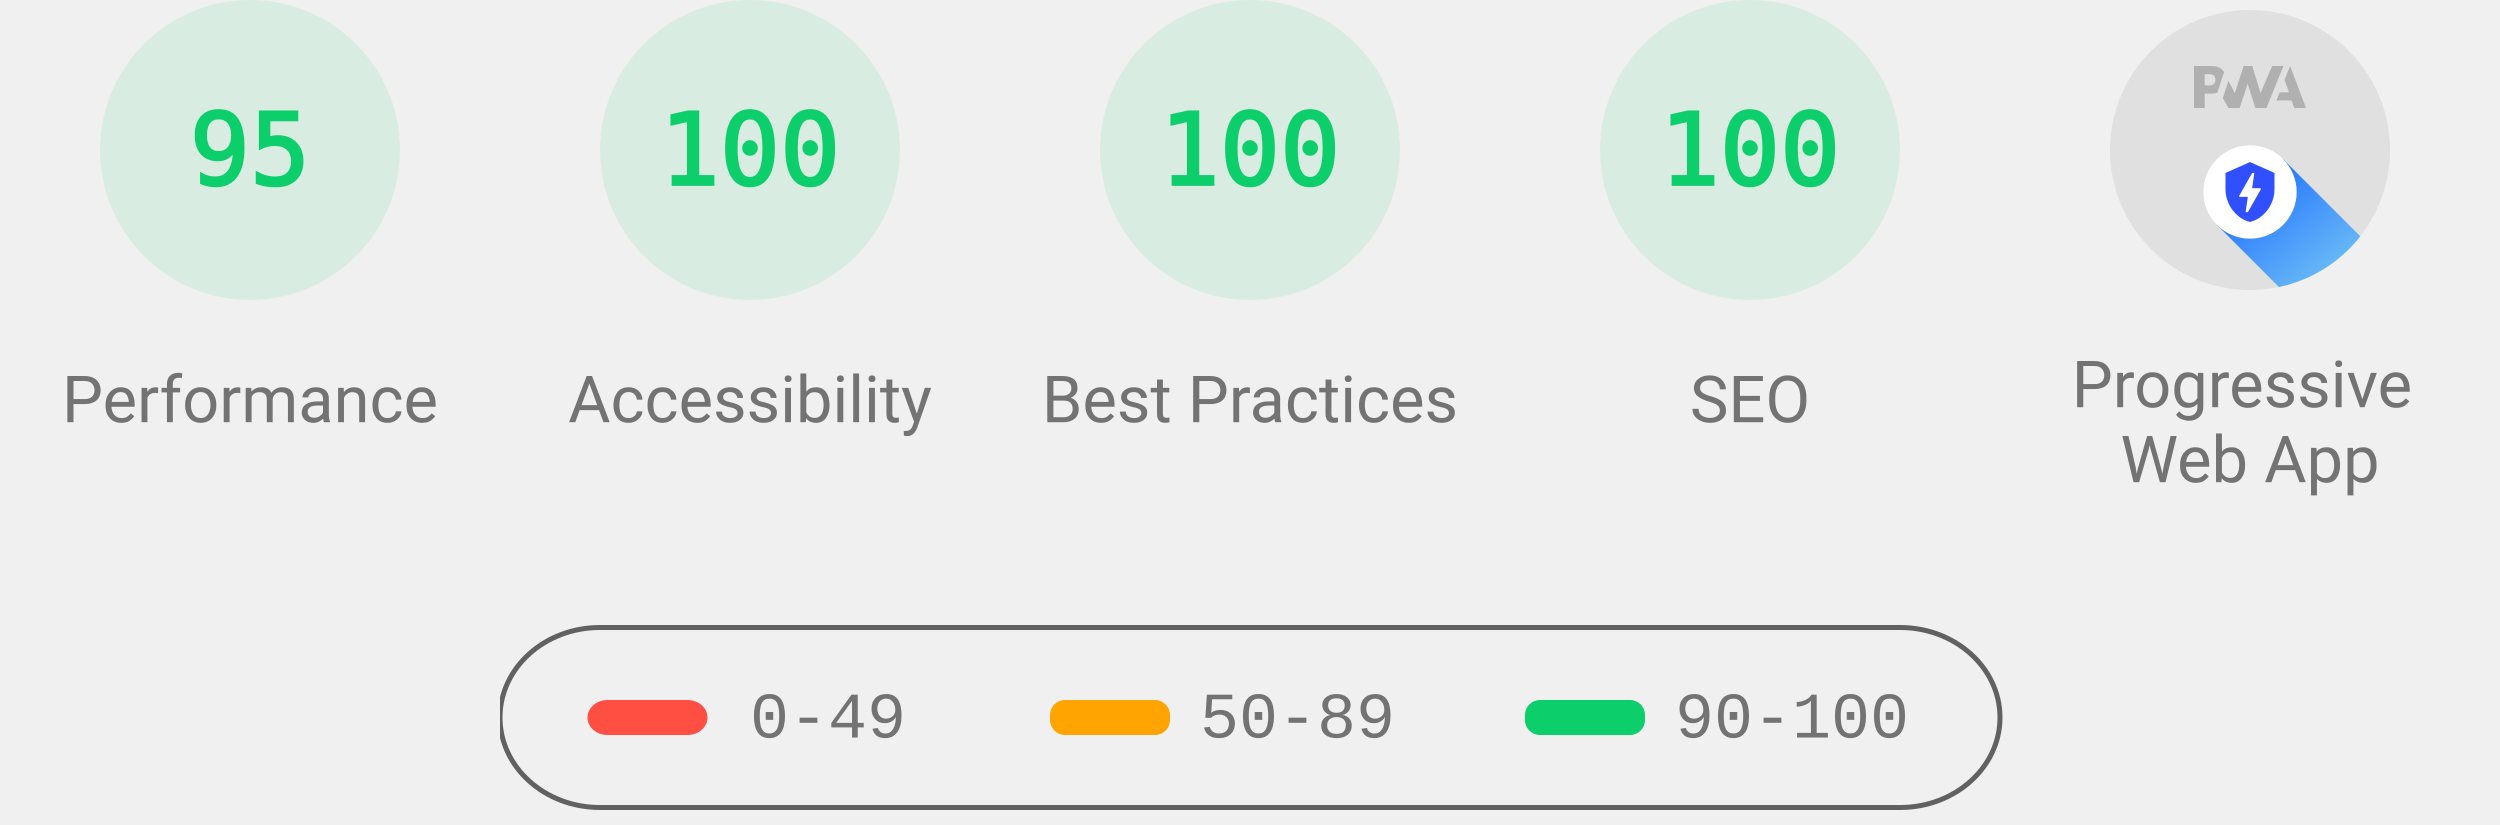
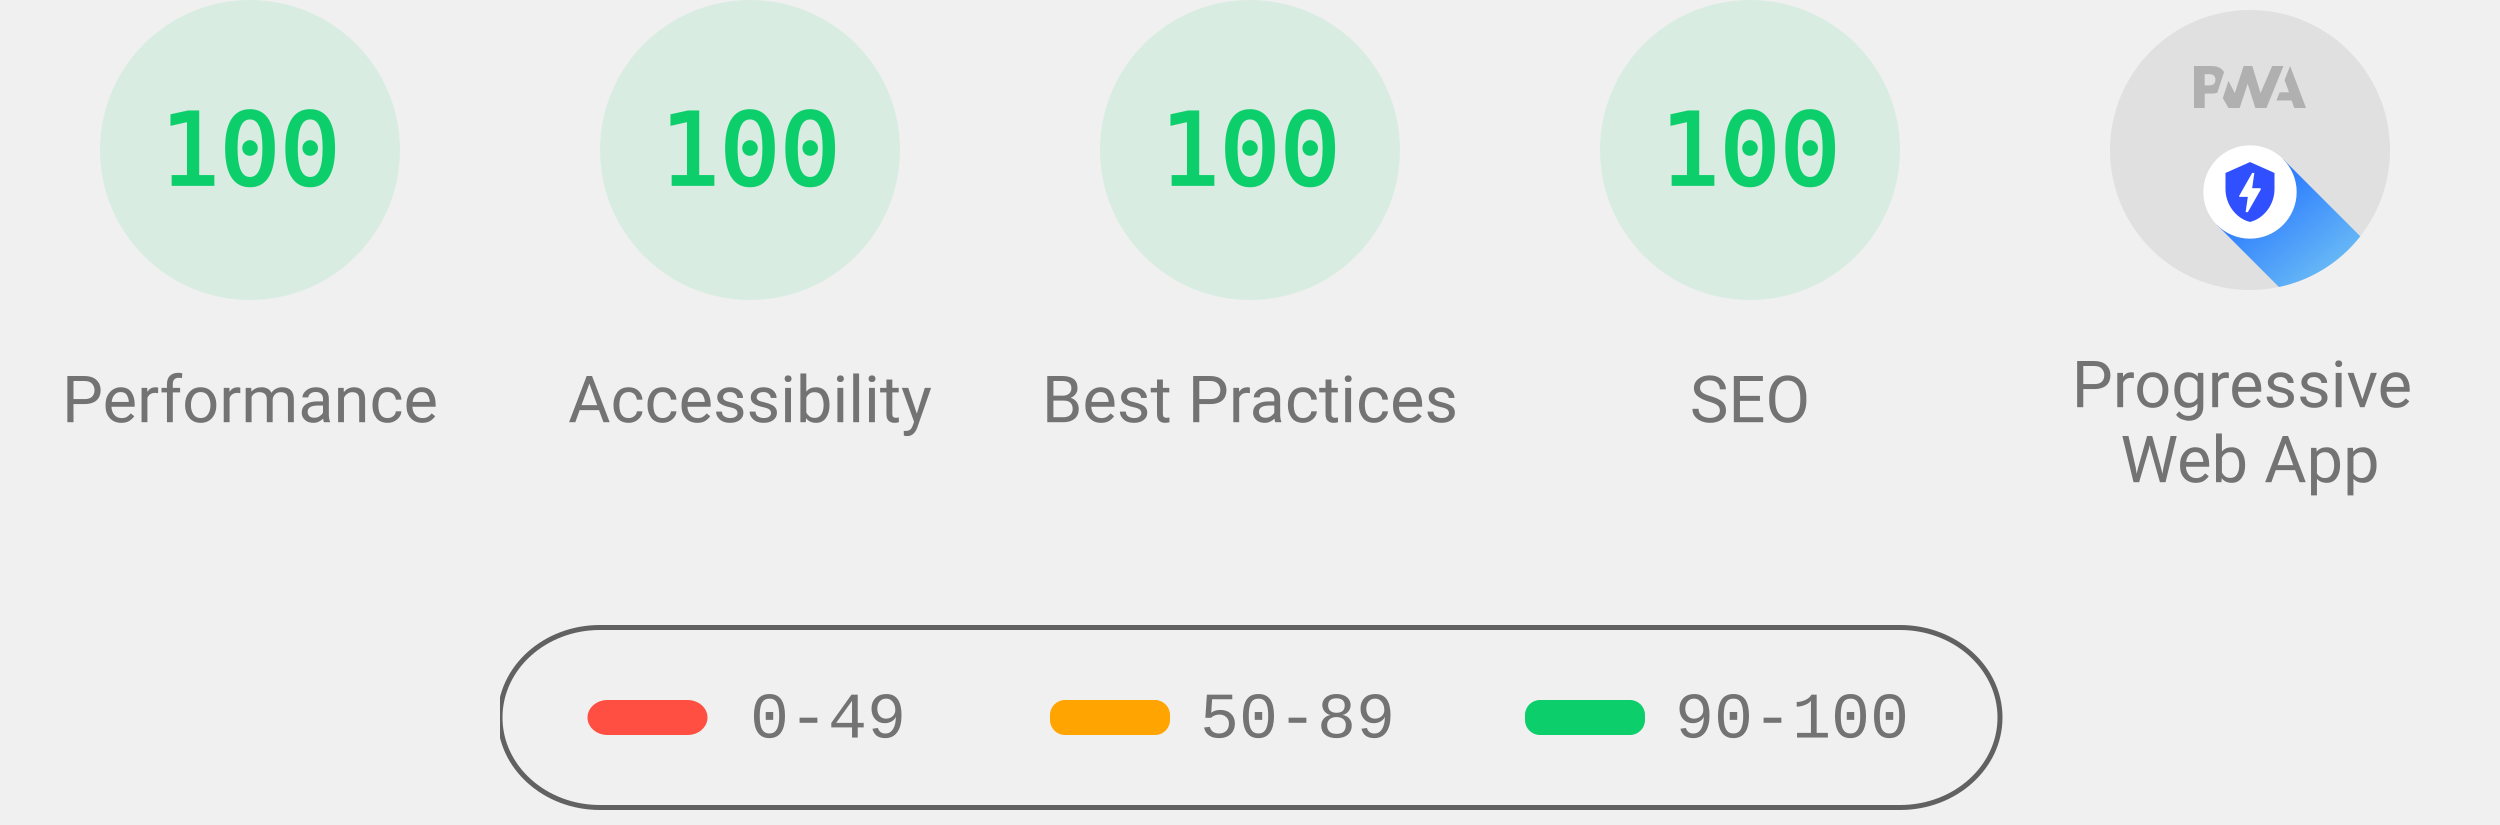
<svg xmlns="http://www.w3.org/2000/svg" class="theme--agnostic" fill="none" width="1000" height="330">
  <style>
			.gauge-base {
				opacity: 0.1
			}

			.gauge-arc {
				fill: none;
				animation-delay: 250ms;
				stroke-linecap: round;
				transform: rotate(-90deg);
				transform-origin: 100px 60px;
				animation: load-gauge 1s ease forwards
			}

			.guage-text {
				font-size: 40px;
				font-family: monospace;
				text-align: center
			}

			.guage-red {
				color: #ff4e42;
				fill: #ff4e42;
				stroke: #ff4e42
			}
			.guage-orange {
				color: #ffa400;
				fill: #ffa400;
				stroke: #ffa400
			}
			.guage-green {
				color: #0cce6b;
				fill: #0cce6b;
				stroke: #0cce6b
			}
			.theme--agnostic .guage-undefined {
				color: #5c5c5c;
				fill: #5c5c5c;
				stroke: #5c5c5c
			}
			.theme--light .guage-undefined {
				color: #1e1e1e;
				fill: #1e1e1e;
				stroke: #1e1e1e
			}
			.theme--dark .guage-undefined {
				color: #f5f5f5;
				fill: #f5f5f5;
				stroke: #f5f5f5
			}

			.guage-title {
				stroke: none;
				font-size: 26px;
				line-height: 26px;
				font-family: Roboto, Halvetica, Arial, sans-serif
			}
			.metric.guage-title {
				font-family: 'Courier New', Courier, monospace
			}
			.theme--agnostic .guage-title {
				color: #737373;
				fill: #737373
			}
			.theme--light .guage-title {
				color: #212121;
				fill: #212121
			}
			.theme--dark .guage-title {
				color: #f5f5f5;
				fill: #f5f5f5
			}

			@keyframes load-gauge {
				from {
					stroke-dasharray: 0 352.858
				}
			}
			.lh-gauge--pwa__disc {
				fill: #e0e0e0
			}
			.lh-gauge--pwa__logo {
				position: relative;
				fill: #b0b0b0
			}
			.lh-gauge--pwa__invisible {
				display: none
			}
			.lh-gauge--pwa__visible {
				display: inline
			}
			.guage-invisible {
				display: none
			}
			.lh-gauge--pwa__logo--primary-color {
				fill: #304ffe
			}
			.theme--agnostic .lh-gauge--pwa__logo--secondary-color {
				fill: #787878
			}
			.theme--light .lh-gauge--pwa__logo--secondary-color {
				fill: #3d3d3d
			}
			.theme--dark .lh-gauge--pwa__logo--secondary-color {
				fill: #d8b6b6
			}
			.theme--light #svg_2 {
				stroke: #00000022
			}
			.theme--agnostic #svg_2 {
				stroke: #616161
			}
			.theme--light #svg_2 {
				stroke: #00000022
			}
			.theme--dark #svg_2 {
				stroke: #f5f5f566
			}
		</style>
  <svg class="guage-div guage-perf guage-green" viewBox="0 0 200 200" width="200" height="200" x="0" y="0">
    <circle class="gauge-base" r="56" cx="100" cy="60" stroke-width="8" />
-     <circle class="gauge-arc guage-arc-1" r="56" cx="100" cy="60" stroke-width="8" style="stroke-dasharray: 334.265, 351.858;" />
-     <text class="guage-text" x="100px" y="60px" alignment-baseline="central" dominant-baseline="central" text-anchor="middle">95</text>
+     <circle class="gauge-arc guage-arc-1" r="56" cx="100" cy="60" stroke-width="8" style="stroke-dasharray: 351.858, 351.858;" />
+     <text class="guage-text" x="100px" y="60px" alignment-baseline="central" dominant-baseline="central" text-anchor="middle">100</text>
    <text class="guage-title" x="100px" y="160px" alignment-baseline="central" dominant-baseline="central" text-anchor="middle">Performance</text>
  </svg>
  <svg class="guage-div guage-acc guage-green" viewBox="0 0 200 200" width="200" height="200" x="200" y="0">
    <circle class="gauge-base" r="56" cx="100" cy="60" stroke-width="8" />
    <circle class="gauge-arc guage-arc-2" r="56" cx="100" cy="60" stroke-width="8" style="stroke-dasharray: 351.858, 351.858;" />
    <text class="guage-text" x="100px" y="60px" alignment-baseline="central" dominant-baseline="central" text-anchor="middle">100</text>
    <text class="guage-title" x="100px" y="160px" alignment-baseline="central" dominant-baseline="central" text-anchor="middle">Accessibility</text>
  </svg>
  <svg class="guage-div guage-best guage-green" viewBox="0 0 200 200" width="200" height="200" x="400" y="0">
    <circle class="gauge-base" r="56" cx="100" cy="60" stroke-width="8" />
    <circle class="gauge-arc guage-arc-3" r="56" cx="100" cy="60" stroke-width="8" style="stroke-dasharray: 351.858, 351.858;" />
    <text class="guage-text" x="100px" y="60px" alignment-baseline="central" dominant-baseline="central" text-anchor="middle">100</text>
    <text class="guage-title" x="100px" y="160px" alignment-baseline="central" dominant-baseline="central" text-anchor="middle">Best Practices</text>
  </svg>
  <svg class="guage-div guage-seo guage-green" viewBox="0 0 200 200" width="200" height="200" x="600" y="0">
    <circle class="gauge-base" r="56" cx="100" cy="60" stroke-width="8" />
    <circle class="gauge-arc guage-arc-4" r="56" cx="100" cy="60" stroke-width="8" style="stroke-dasharray: 351.858, 351.858;" />
    <text class="guage-text" x="100px" y="60px" alignment-baseline="central" dominant-baseline="central" text-anchor="middle">100</text>
    <text class="guage-title" x="100px" y="160px" alignment-baseline="central" dominant-baseline="central" text-anchor="middle">SEO</text>
  </svg>
  <svg class="guage-div guage-pwa " viewBox="0 0 200 200" width="200" height="200" x="800" y="0">
    <svg viewBox="0 0 60 60" width="112" height="112" x="44" y="4">
      <defs>
        <linearGradient id="lh-gauge--pwa__check-circle__gradient-0" x1="50%" y1="0%" x2="50%" y2="100%">
          <stop stop-color="#00C852" offset="0%" />
          <stop stop-color="#009688" offset="100%" />
        </linearGradient>
        <linearGradient id="lh-gauge--pwa__installable__shadow-gradient-0" x1="76.056%" x2="24.111%" y1="82.995%" y2="24.735%">
          <stop stop-color="#A5D6A7" offset="0%" />
          <stop stop-color="#80CBC4" offset="100%" />
        </linearGradient>
        <linearGradient id="lh-gauge--pwa__fast-reliable__shadow-gradient-0" x1="76.056%" y1="82.995%" x2="25.678%" y2="26.493%">
          <stop stop-color="#64B5F6" offset="0%" />
          <stop stop-color="#2979FF" offset="100%" />
        </linearGradient>
        <g id="lh-gauge--pwa__fast-reliable-badge-0">
          <circle fill="#FFFFFF" cx="10" cy="10" r="10" />
          <path fill="#304FFE" d="M10 3.58l5.25 2.34v3.5c0 3.23-2.24 6.26-5.25 7-3.01-.74-5.25-3.77-5.25-7v-3.5L10 3.58zm-.47 10.74l2.76-4.83.03-.07c.04-.08 0-.24-.22-.24h-1.64l.47-3.26h-.47l-2.7 4.77c-.02.01.05-.1-.04.05-.09.16-.1.31.18.31h1.63l-.47 3.27h.47z" />
        </g>
        <g id="lh-gauge--pwa__installable-badge-0">
          <circle fill="#FFFFFF" cx="10" cy="10" r="10" />
          <path fill="#009688" d="M10 4.167A5.835 5.835 0 0 0 4.167 10 5.835 5.835 0 0 0 10 15.833 5.835 5.835 0 0 0 15.833 10 5.835 5.835 0 0 0 10 4.167zm2.917 6.416h-2.334v2.334H9.417v-2.334H7.083V9.417h2.334V7.083h1.166v2.334h2.334v1.166z" />
        </g>
      </defs>
      <g stroke="none" fill-rule="nonzero">
        <circle class="lh-gauge--pwa__disc" cx="30" cy="30" r="30" />
        <g class="lh-gauge--pwa__logo">
          <path d="M35.66 19.39l.7-1.75h2L37.4 15 38.6 12l3.4 9h-2.51l-.58-1.61z" />
          <path d="M33.52 21l3.65-9h-2.42l-2.5 5.82L30.5 12h-1.86l-1.9 5.82-1.35-2.65-1.21 3.72L25.4 21h2.38l1.72-5.2 1.64 5.2z" />
          <path fill-rule="nonzero" d="M20.3 17.91h1.48c.45 0 .85-.05 1.2-.15l.39-1.18 1.07-3.3a2.64 2.64 0 0 0-.28-.37c-.55-.6-1.36-.91-2.42-.91H18v9h2.3V17.9zm1.96-3.84c.22.22.33.5.33.87 0 .36-.1.65-.29.87-.2.23-.59.35-1.15.35h-.86v-2.41h.87c.52 0 .89.1 1.1.32z" />
        </g>
        <rect class="lh-gauge--pwa__component lh-gauge--pwa__na-line lh-gauge--pwa__invisible" fill="#FFFFFF" x="20" y="32" width="20" height="4" rx="2" />
        <g class="lh-gauge--pwa__component lh-gauge--pwa__fast-reliable-badge lh-gauge--pwa__visible" transform="translate(20, 29)">
          <path fill="url(#lh-gauge--pwa__fast-reliable__shadow-gradient-0)" d="M33.63 19.49A30 30 0 0 1 16.2 30.36L3 17.14 17.14 3l16.49 16.49z" />
          <use href="#lh-gauge--pwa__fast-reliable-badge-0" />
        </g>
        <g class="lh-gauge--pwa__component lh-gauge--pwa__installable-badge lh-gauge--pwa__invisible" transform="translate(20, 29)">
          <path fill="url(#lh-gauge--pwa__installable__shadow-gradient-0)" d="M33.629 19.487c-4.272 5.453-10.391 9.39-17.415 10.869L3 17.142 17.142 3 33.63 19.487z" />
          <use href="#lh-gauge--pwa__installable-badge-0" />
        </g>
        <g class="lh-gauge--pwa__component lh-gauge--pwa__fast-reliable-installable-badges lh-gauge--pwa__invisible">
          <g transform="translate(8, 29)">
            <path fill="url(#lh-gauge--pwa__fast-reliable__shadow-gradient-0)" d="M16.321 30.463L3 17.143 17.142 3l22.365 22.365A29.864 29.864 0 0 1 22 31c-1.942 0-3.84-.184-5.679-.537z" />
            <use href="#lh-gauge--pwa__fast-reliable-badge-0" />
          </g>
          <g transform="translate(32, 29)">
            <path fill="url(#lh-gauge--pwa__installable__shadow-gradient-0)" d="M25.982 11.84a30.107 30.107 0 0 1-13.08 15.203L3 17.143 17.142 3l8.84 8.84z" />
            <use href="#lh-gauge--pwa__installable-badge-0" />
          </g>
        </g>
        <g class="lh-gauge--pwa__component lh-gauge--pwa__check-circle lh-gauge--pwa__invisible" transform="translate(18, 28)">
          <circle fill="#FFFFFF" cx="12" cy="12" r="12" />
          <path fill="url(#lh-gauge--pwa__check-circle__gradient-0)" d="M12 2a10 10 0 1 0 0 20 10 10 0 0 0 0-20zm-2 15l-5-5 1.41-1.41L10 14.17l7.59-7.59L19 8l-9 9z" />
        </g>
      </g>
    </svg>
    <text class="guage-title" y="160px" alignment-baseline="central" dominant-baseline="central" text-anchor="middle">
      <tspan x="100px" dy="-6px">Progressive</tspan>
      <tspan x="100px" dy="30px">Web App</tspan>
    </text>
  </svg>
  <svg width="604" height="76" x="200" y="250">
    <g>
      <rect fill="none" id="canvas_background" height="80" width="604" y="-1" x="-1" />
      <g display="none" overflow="visible" y="0" x="0" height="100%" width="100%" id="canvasGrid">
        <rect fill="url(#gridpattern)" stroke-width="0" y="0" x="0" height="100%" width="100%" />
      </g>
    </g>
    <g>
      <rect fill-opacity="0" stroke-width="2" rx="40" id="svg_2" height="72" width="600" y="1" x="0" fill="#000000" />
      <rect stroke="#000" rx="8" id="svg_3" height="14" width="48" y="30" x="35" stroke-opacity="null" stroke-width="0" fill="#ff4e42" />
      <rect stroke="#000" rx="6" id="svg_4" height="14" width="48" y="30" x="220" stroke-opacity="null" stroke-width="0" fill="#ffa400" />
      <rect stroke="#000" rx="6" id="svg_5" height="14" width="48" y="30" x="410" stroke-opacity="null" stroke-width="0" fill="#0cce6b" />
      <text class="metric guage-title" xml:space="preserve" text-anchor="start" font-size="26" id="svg_6" y="45" x="100" stroke-opacity="null" stroke-width="0" stroke="#000">0-49</text>
      <text class="metric guage-title" xml:space="preserve" text-anchor="start" font-size="26" id="svg_7" y="45" x="280" stroke-opacity="null" stroke-width="0" stroke="#000">50-89</text>
      <text class="metric guage-title" xml:space="preserve" text-anchor="start" font-size="26" id="svg_8" y="45" x="470" stroke-opacity="null" stroke-width="0" stroke="#000">90-100</text>
    </g>
  </svg>
</svg>
